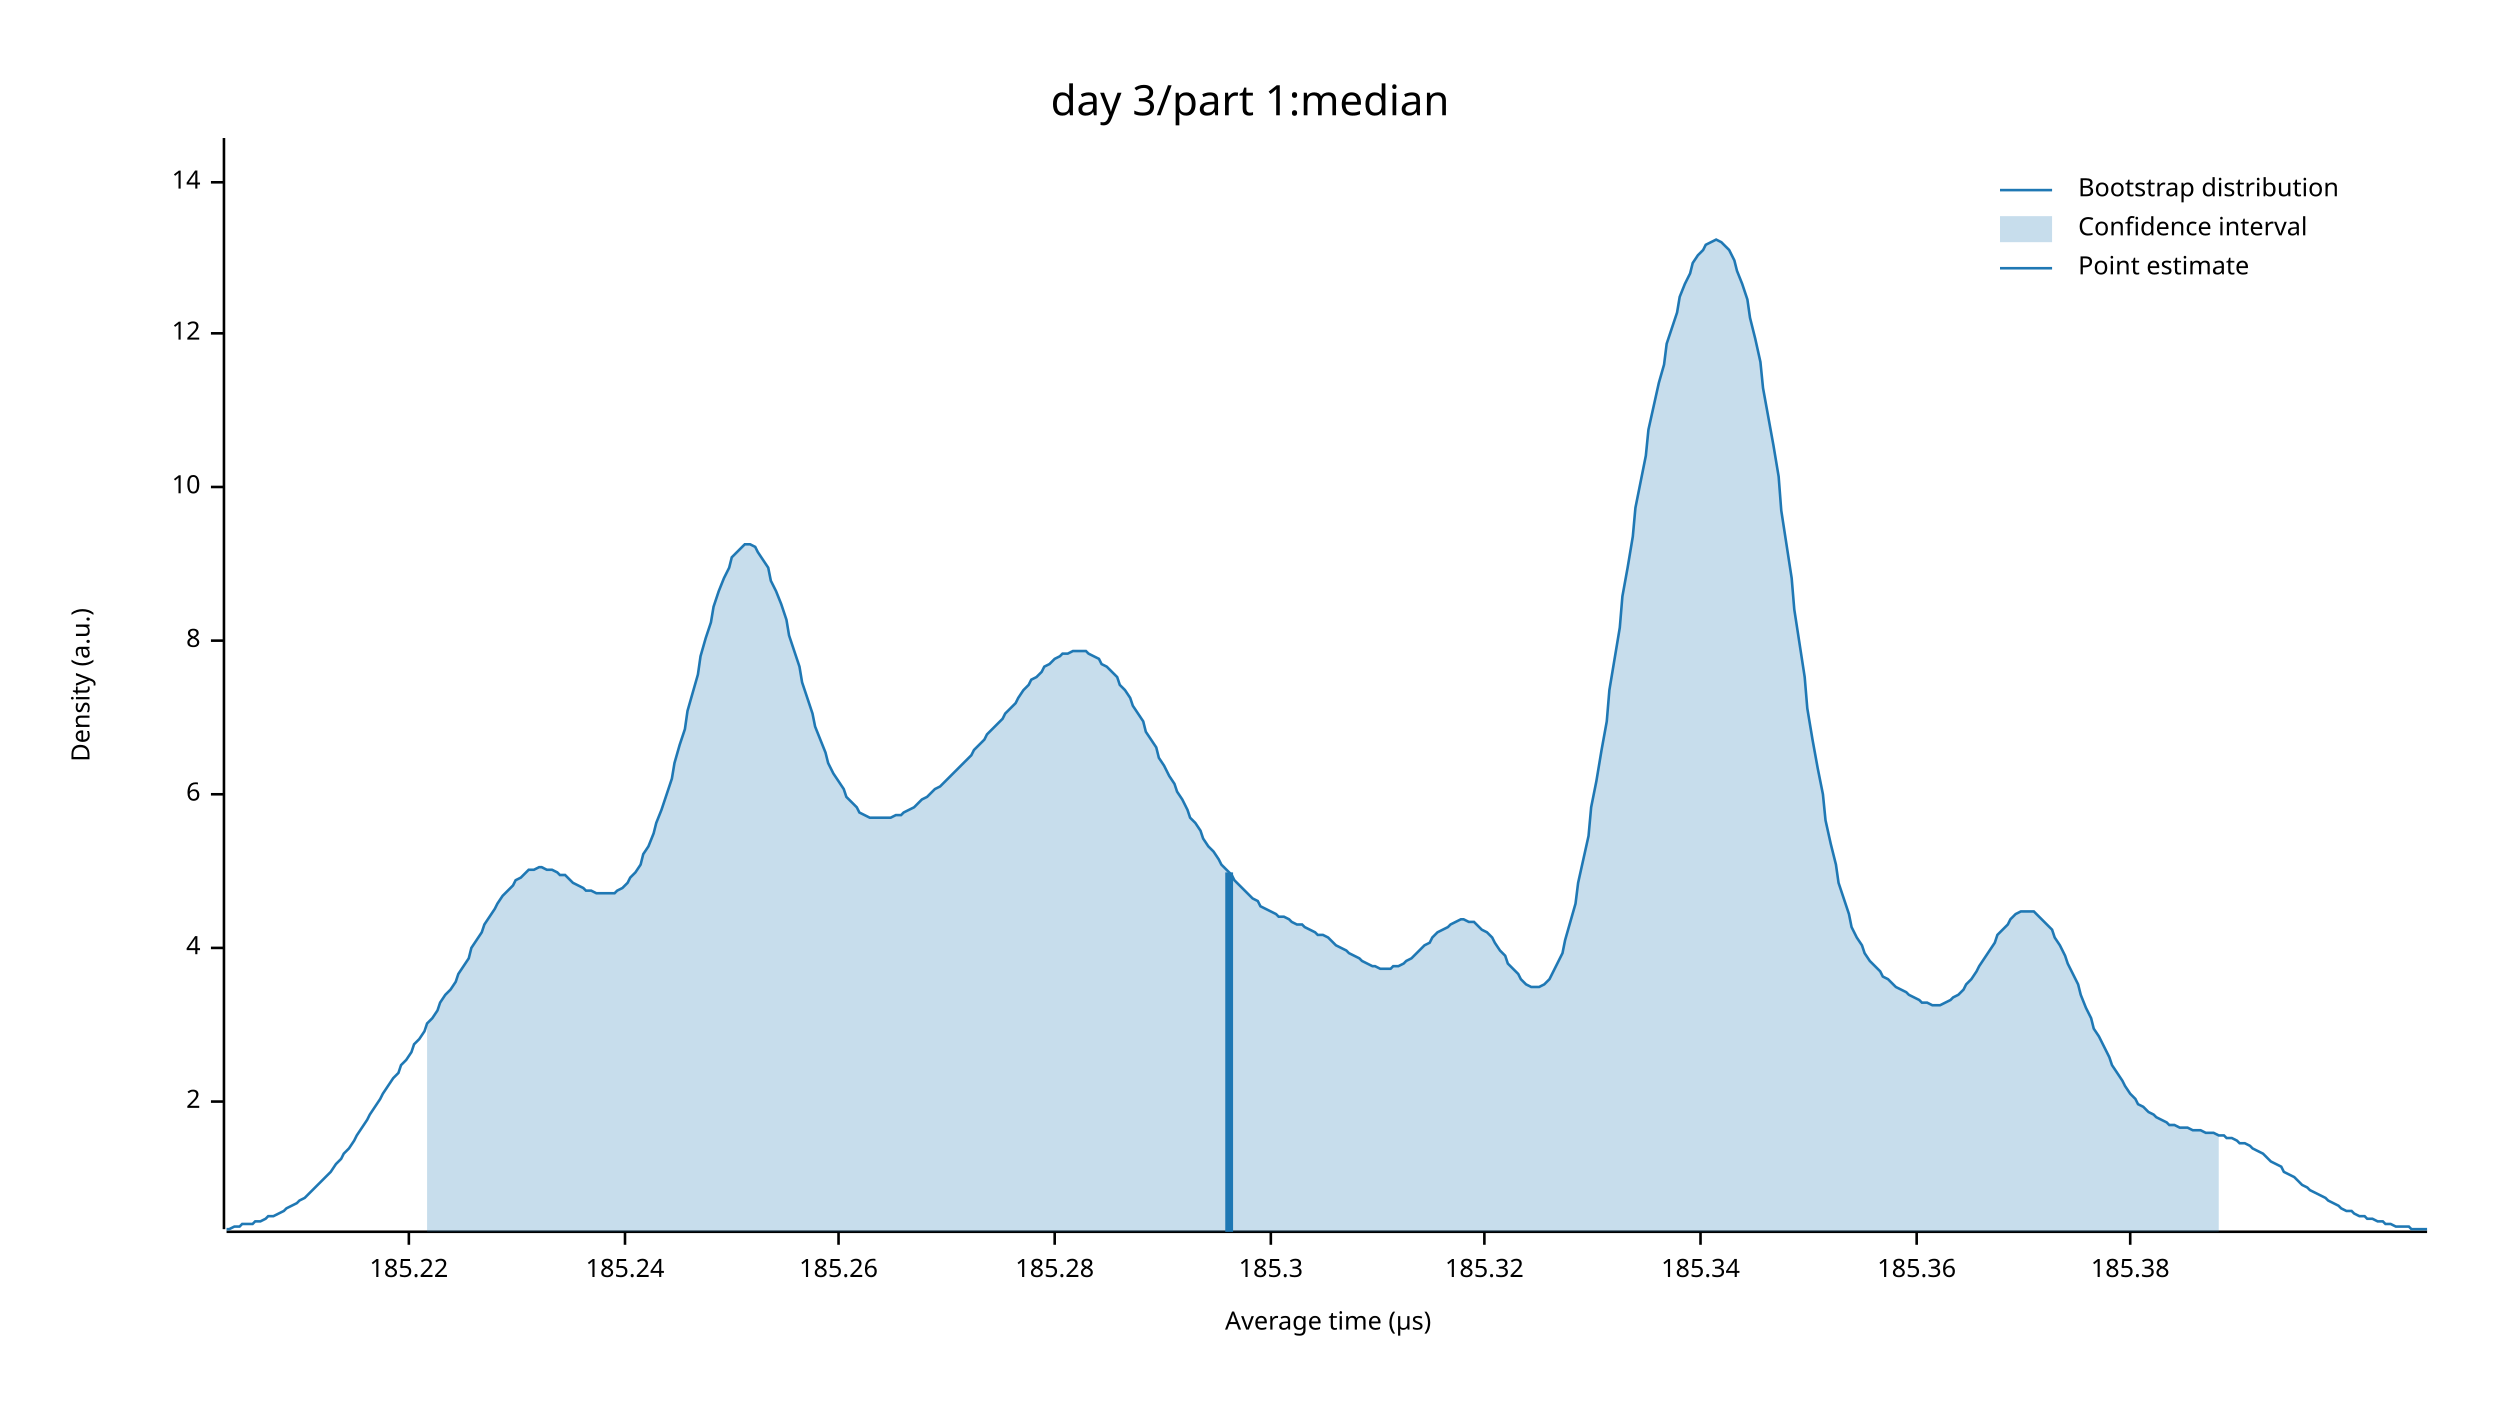
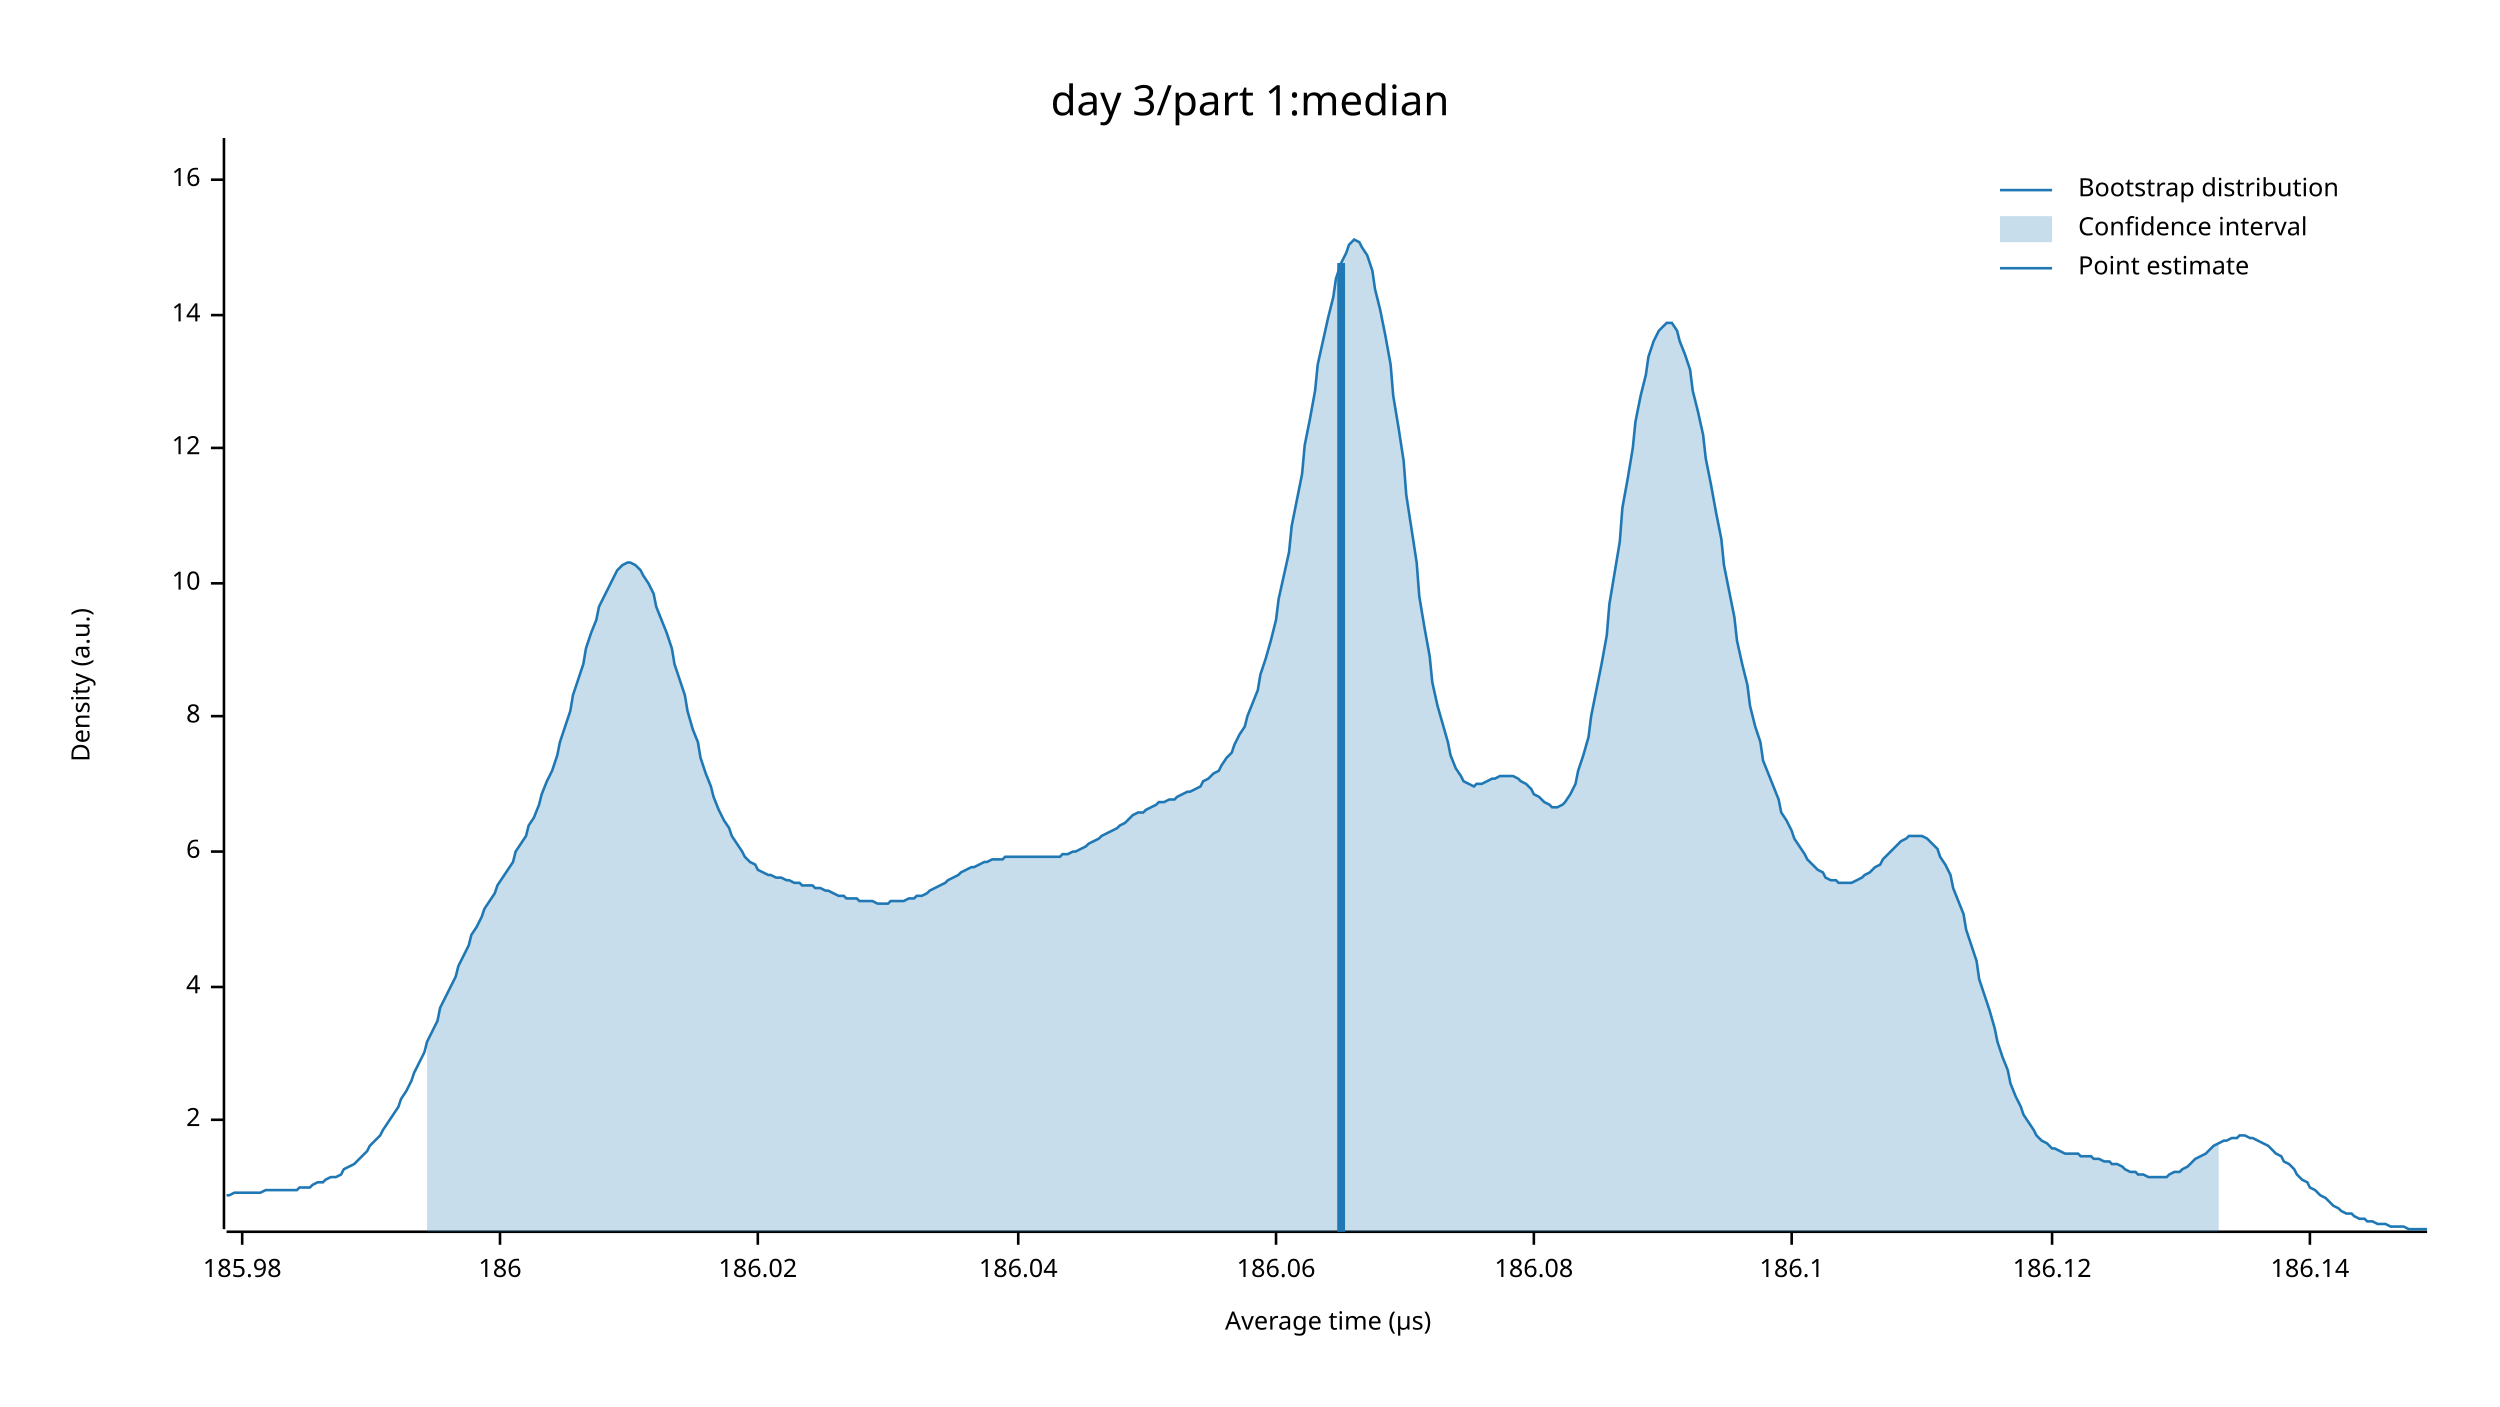
<svg xmlns="http://www.w3.org/2000/svg" width="960" height="540" viewBox="0 0 960 540">
  <text x="480" y="32" dy="0.76em" text-anchor="middle" font-family="sans-serif" font-size="16.129" opacity="1" fill="#000000">
day 3/part 1:median
</text>
  <text x="27" y="263" dy="0.76em" text-anchor="middle" font-family="sans-serif" font-size="9.677" opacity="1" fill="#000000" transform="rotate(270, 27, 263)">
Density (a.u.)
</text>
  <text x="510" y="513" dy="-0.5ex" text-anchor="middle" font-family="sans-serif" font-size="9.677" opacity="1" fill="#000000">
Average time (µs)
</text>
  <polyline fill="none" opacity="1" stroke="#000000" stroke-width="1" points="86,53 86,472 " />
-   <text x="77" y="423" dy="0.5ex" text-anchor="end" font-family="sans-serif" font-size="9.677" opacity="1" fill="#000000">
+   <text x="77" y="430" dy="0.5ex" text-anchor="end" font-family="sans-serif" font-size="9.677" opacity="1" fill="#000000">
2
</text>
-   <polyline fill="none" opacity="1" stroke="#000000" stroke-width="1" points="81,423 86,423 " />
-   <text x="77" y="364" dy="0.5ex" text-anchor="end" font-family="sans-serif" font-size="9.677" opacity="1" fill="#000000">
+   <polyline fill="none" opacity="1" stroke="#000000" stroke-width="1" points="81,430 86,430 " />
+   <text x="77" y="379" dy="0.5ex" text-anchor="end" font-family="sans-serif" font-size="9.677" opacity="1" fill="#000000">
4
</text>
-   <polyline fill="none" opacity="1" stroke="#000000" stroke-width="1" points="81,364 86,364 " />
-   <text x="77" y="305" dy="0.5ex" text-anchor="end" font-family="sans-serif" font-size="9.677" opacity="1" fill="#000000">
+   <polyline fill="none" opacity="1" stroke="#000000" stroke-width="1" points="81,379 86,379 " />
+   <text x="77" y="327" dy="0.5ex" text-anchor="end" font-family="sans-serif" font-size="9.677" opacity="1" fill="#000000">
6
</text>
-   <polyline fill="none" opacity="1" stroke="#000000" stroke-width="1" points="81,305 86,305 " />
-   <text x="77" y="246" dy="0.5ex" text-anchor="end" font-family="sans-serif" font-size="9.677" opacity="1" fill="#000000">
+   <polyline fill="none" opacity="1" stroke="#000000" stroke-width="1" points="81,327 86,327 " />
+   <text x="77" y="275" dy="0.5ex" text-anchor="end" font-family="sans-serif" font-size="9.677" opacity="1" fill="#000000">
8
</text>
-   <polyline fill="none" opacity="1" stroke="#000000" stroke-width="1" points="81,246 86,246 " />
-   <text x="77" y="187" dy="0.5ex" text-anchor="end" font-family="sans-serif" font-size="9.677" opacity="1" fill="#000000">
+   <polyline fill="none" opacity="1" stroke="#000000" stroke-width="1" points="81,275 86,275 " />
+   <text x="77" y="224" dy="0.5ex" text-anchor="end" font-family="sans-serif" font-size="9.677" opacity="1" fill="#000000">
10
</text>
-   <polyline fill="none" opacity="1" stroke="#000000" stroke-width="1" points="81,187 86,187 " />
-   <text x="77" y="128" dy="0.5ex" text-anchor="end" font-family="sans-serif" font-size="9.677" opacity="1" fill="#000000">
+   <polyline fill="none" opacity="1" stroke="#000000" stroke-width="1" points="81,224 86,224 " />
+   <text x="77" y="172" dy="0.5ex" text-anchor="end" font-family="sans-serif" font-size="9.677" opacity="1" fill="#000000">
12
</text>
-   <polyline fill="none" opacity="1" stroke="#000000" stroke-width="1" points="81,128 86,128 " />
-   <text x="77" y="70" dy="0.5ex" text-anchor="end" font-family="sans-serif" font-size="9.677" opacity="1" fill="#000000">
+   <polyline fill="none" opacity="1" stroke="#000000" stroke-width="1" points="81,172 86,172 " />
+   <text x="77" y="121" dy="0.5ex" text-anchor="end" font-family="sans-serif" font-size="9.677" opacity="1" fill="#000000">
14
</text>
-   <polyline fill="none" opacity="1" stroke="#000000" stroke-width="1" points="81,70 86,70 " />
+   <polyline fill="none" opacity="1" stroke="#000000" stroke-width="1" points="81,121 86,121 " />
+   <text x="77" y="69" dy="0.5ex" text-anchor="end" font-family="sans-serif" font-size="9.677" opacity="1" fill="#000000">
+ 16
+ </text>
+   <polyline fill="none" opacity="1" stroke="#000000" stroke-width="1" points="81,69 86,69 " />
  <polyline fill="none" opacity="1" stroke="#000000" stroke-width="1" points="87,473 932,473 " />
-   <text x="157" y="483" dy="0.76em" text-anchor="middle" font-family="sans-serif" font-size="9.677" opacity="1" fill="#000000">
- 185.22
+   <text x="93" y="483" dy="0.76em" text-anchor="middle" font-family="sans-serif" font-size="9.677" opacity="1" fill="#000000">
+ 185.98
</text>
-   <polyline fill="none" opacity="1" stroke="#000000" stroke-width="1" points="157,473 157,478 " />
-   <text x="240" y="483" dy="0.76em" text-anchor="middle" font-family="sans-serif" font-size="9.677" opacity="1" fill="#000000">
- 185.24
+   <polyline fill="none" opacity="1" stroke="#000000" stroke-width="1" points="93,473 93,478 " />
+   <text x="192" y="483" dy="0.76em" text-anchor="middle" font-family="sans-serif" font-size="9.677" opacity="1" fill="#000000">
+ 186
</text>
-   <polyline fill="none" opacity="1" stroke="#000000" stroke-width="1" points="240,473 240,478 " />
-   <text x="322" y="483" dy="0.76em" text-anchor="middle" font-family="sans-serif" font-size="9.677" opacity="1" fill="#000000">
- 185.26
+   <polyline fill="none" opacity="1" stroke="#000000" stroke-width="1" points="192,473 192,478 " />
+   <text x="291" y="483" dy="0.76em" text-anchor="middle" font-family="sans-serif" font-size="9.677" opacity="1" fill="#000000">
+ 186.02
</text>
-   <polyline fill="none" opacity="1" stroke="#000000" stroke-width="1" points="322,473 322,478 " />
-   <text x="405" y="483" dy="0.76em" text-anchor="middle" font-family="sans-serif" font-size="9.677" opacity="1" fill="#000000">
- 185.28
+   <polyline fill="none" opacity="1" stroke="#000000" stroke-width="1" points="291,473 291,478 " />
+   <text x="391" y="483" dy="0.76em" text-anchor="middle" font-family="sans-serif" font-size="9.677" opacity="1" fill="#000000">
+ 186.04
</text>
-   <polyline fill="none" opacity="1" stroke="#000000" stroke-width="1" points="405,473 405,478 " />
-   <text x="488" y="483" dy="0.76em" text-anchor="middle" font-family="sans-serif" font-size="9.677" opacity="1" fill="#000000">
- 185.3
+   <polyline fill="none" opacity="1" stroke="#000000" stroke-width="1" points="391,473 391,478 " />
+   <text x="490" y="483" dy="0.76em" text-anchor="middle" font-family="sans-serif" font-size="9.677" opacity="1" fill="#000000">
+ 186.06
</text>
-   <polyline fill="none" opacity="1" stroke="#000000" stroke-width="1" points="488,473 488,478 " />
-   <text x="570" y="483" dy="0.76em" text-anchor="middle" font-family="sans-serif" font-size="9.677" opacity="1" fill="#000000">
- 185.32
+   <polyline fill="none" opacity="1" stroke="#000000" stroke-width="1" points="490,473 490,478 " />
+   <text x="589" y="483" dy="0.76em" text-anchor="middle" font-family="sans-serif" font-size="9.677" opacity="1" fill="#000000">
+ 186.08
</text>
-   <polyline fill="none" opacity="1" stroke="#000000" stroke-width="1" points="570,473 570,478 " />
-   <text x="653" y="483" dy="0.76em" text-anchor="middle" font-family="sans-serif" font-size="9.677" opacity="1" fill="#000000">
- 185.34
+   <polyline fill="none" opacity="1" stroke="#000000" stroke-width="1" points="589,473 589,478 " />
+   <text x="688" y="483" dy="0.76em" text-anchor="middle" font-family="sans-serif" font-size="9.677" opacity="1" fill="#000000">
+ 186.1
</text>
-   <polyline fill="none" opacity="1" stroke="#000000" stroke-width="1" points="653,473 653,478 " />
-   <text x="736" y="483" dy="0.76em" text-anchor="middle" font-family="sans-serif" font-size="9.677" opacity="1" fill="#000000">
- 185.36
+   <polyline fill="none" opacity="1" stroke="#000000" stroke-width="1" points="688,473 688,478 " />
+   <text x="788" y="483" dy="0.76em" text-anchor="middle" font-family="sans-serif" font-size="9.677" opacity="1" fill="#000000">
+ 186.12
</text>
-   <polyline fill="none" opacity="1" stroke="#000000" stroke-width="1" points="736,473 736,478 " />
-   <text x="818" y="483" dy="0.76em" text-anchor="middle" font-family="sans-serif" font-size="9.677" opacity="1" fill="#000000">
- 185.38
+   <polyline fill="none" opacity="1" stroke="#000000" stroke-width="1" points="788,473 788,478 " />
+   <text x="887" y="483" dy="0.76em" text-anchor="middle" font-family="sans-serif" font-size="9.677" opacity="1" fill="#000000">
+ 186.14
</text>
-   <polyline fill="none" opacity="1" stroke="#000000" stroke-width="1" points="818,473 818,478 " />
-   <polyline fill="none" opacity="1" stroke="#1F78B4" stroke-width="1" points="87,472 88,472 90,471 92,471 93,470 95,470 97,470 98,469 100,469 102,468 103,467 105,467 107,466 109,465 110,464 112,463 114,462 115,461 117,460 119,458 120,457 122,455 124,453 125,452 127,450 129,447 131,445 132,443 134,441 136,438 137,436 139,433 141,430 142,428 144,425 146,422 147,420 149,417 151,414 153,412 154,409 156,407 158,404 159,401 161,399 163,396 164,393 166,391 168,388 169,385 171,382 173,380 175,377 176,374 178,371 180,368 181,364 183,361 185,358 186,355 188,352 190,349 191,347 193,344 195,342 197,340 198,338 200,337 202,335 203,334 205,334 207,333 208,333 210,334 212,334 214,335 215,336 217,336 219,338 220,339 222,340 224,341 225,342 227,342 229,343 230,343 232,343 234,343 236,343 237,342 239,341 241,339 242,337 244,335 246,332 247,328 249,325 251,320 252,316 254,311 256,305 258,299 259,293 261,286 263,280 264,273 266,266 268,259 269,252 271,245 273,239 274,233 276,227 278,222 280,218 281,214 283,212 285,210 286,209 288,209 290,210 291,212 293,215 295,218 296,223 298,227 300,232 302,238 303,244 305,250 307,256 308,262 310,268 312,274 313,279 315,284 317,289 318,293 320,297 322,300 324,303 325,306 327,308 329,310 330,312 332,313 334,314 335,314 337,314 339,314 341,314 342,314 344,313 346,313 347,312 349,311 351,310 352,309 354,307 356,306 357,305 359,303 361,302 363,300 364,299 366,297 368,295 369,294 371,292 373,290 374,288 376,286 378,284 379,282 381,280 383,278 385,276 386,274 388,272 390,270 391,268 393,265 395,263 396,261 398,260 400,258 401,256 403,255 405,253 407,252 408,251 410,251 412,250 413,250 415,250 417,250 418,251 420,252 422,253 423,255 425,256 427,258 429,260 430,263 432,265 434,268 435,271 437,274 439,277 440,281 442,284 444,287 445,291 447,294 449,298 451,301 452,304 454,307 456,311 457,314 459,316 461,319 462,322 464,325 466,327 468,330 469,332 471,334 473,336 474,338 476,340 478,342 479,343 481,345 483,346 484,348 486,349 488,350 490,351 491,352 493,352 495,353 496,354 498,355 500,355 501,356 503,357 505,358 506,359 508,359 510,360 512,362 513,363 515,364 517,365 518,366 520,367 522,368 523,369 525,370 527,371 528,371 530,372 532,372 534,372 535,371 537,371 539,370 540,369 542,368 544,366 545,365 547,363 549,362 550,360 552,358 554,357 556,356 557,355 559,354 561,353 562,353 564,354 566,354 567,355 569,357 571,358 573,360 574,362 576,365 578,367 579,370 581,372 583,374 584,376 586,378 588,379 589,379 591,379 593,378 595,376 596,374 598,370 600,366 601,361 603,354 605,347 606,339 608,330 610,321 611,310 613,300 615,288 617,277 618,265 620,253 622,241 623,229 625,218 627,206 628,195 630,185 632,175 633,165 635,156 637,147 639,140 640,132 642,126 644,120 645,114 647,109 649,105 650,101 652,98 654,96 655,94 657,93 659,92 661,93 662,94 664,96 666,100 667,104 669,109 671,115 672,122 674,130 676,139 677,149 679,160 681,171 683,183 684,196 686,209 688,222 689,234 691,247 693,260 694,272 696,284 698,295 700,305 701,315 703,324 705,332 706,339 708,345 710,351 711,356 713,360 715,363 716,366 718,369 720,371 722,373 723,375 725,376 727,378 728,379 730,380 732,381 733,382 735,383 737,384 738,385 740,385 742,386 744,386 745,386 747,385 749,384 750,383 752,382 754,380 755,378 757,376 759,373 760,371 762,368 764,365 766,362 767,359 769,357 771,355 772,353 774,351 776,350 777,350 779,350 781,350 782,351 784,353 786,355 788,357 789,360 791,363 793,367 794,370 796,374 798,378 799,382 801,387 803,391 804,395 806,398 808,402 810,406 811,409 813,412 815,415 816,417 818,420 820,422 821,424 823,425 825,427 827,428 828,429 830,430 832,431 833,432 835,432 837,433 838,433 840,433 842,434 843,434 845,434 847,435 849,435 850,435 852,436 854,436 855,437 857,437 859,438 860,439 862,439 864,440 865,441 867,442 869,443 871,445 872,446 874,447 876,448 877,450 879,451 881,452 882,453 884,455 886,456 887,457 889,458 891,459 893,460 894,461 896,462 898,463 899,464 901,465 903,465 904,466 906,467 908,467 909,468 911,468 913,469 915,469 916,470 918,470 920,471 921,471 923,471 925,471 926,472 928,472 930,472 932,472 " />
-   <polygon opacity="0.25" fill="#1F78B4" points="164,393 166,391 168,388 169,385 171,382 173,380 175,377 176,374 178,371 180,368 181,364 183,361 185,358 186,355 188,352 190,349 191,347 193,344 195,342 197,340 198,338 200,337 202,335 203,334 205,334 207,333 208,333 210,334 212,334 214,335 215,336 217,336 219,338 220,339 222,340 224,341 225,342 227,342 229,343 230,343 232,343 234,343 236,343 237,342 239,341 241,339 242,337 244,335 246,332 247,328 249,325 251,320 252,316 254,311 256,305 258,299 259,293 261,286 263,280 264,273 266,266 268,259 269,252 271,245 273,239 274,233 276,227 278,222 280,218 281,214 283,212 285,210 286,209 288,209 290,210 291,212 293,215 295,218 296,223 298,227 300,232 302,238 303,244 305,250 307,256 308,262 310,268 312,274 313,279 315,284 317,289 318,293 320,297 322,300 324,303 325,306 327,308 329,310 330,312 332,313 334,314 335,314 337,314 339,314 341,314 342,314 344,313 346,313 347,312 349,311 351,310 352,309 354,307 356,306 357,305 359,303 361,302 363,300 364,299 366,297 368,295 369,294 371,292 373,290 374,288 376,286 378,284 379,282 381,280 383,278 385,276 386,274 388,272 390,270 391,268 393,265 395,263 396,261 398,260 400,258 401,256 403,255 405,253 407,252 408,251 410,251 412,250 413,250 415,250 417,250 418,251 420,252 422,253 423,255 425,256 427,258 429,260 430,263 432,265 434,268 435,271 437,274 439,277 440,281 442,284 444,287 445,291 447,294 449,298 451,301 452,304 454,307 456,311 457,314 459,316 461,319 462,322 464,325 466,327 468,330 469,332 471,334 473,336 474,338 476,340 478,342 479,343 481,345 483,346 484,348 486,349 488,350 490,351 491,352 493,352 495,353 496,354 498,355 500,355 501,356 503,357 505,358 506,359 508,359 510,360 512,362 513,363 515,364 517,365 518,366 520,367 522,368 523,369 525,370 527,371 528,371 530,372 532,372 534,372 535,371 537,371 539,370 540,369 542,368 544,366 545,365 547,363 549,362 550,360 552,358 554,357 556,356 557,355 559,354 561,353 562,353 564,354 566,354 567,355 569,357 571,358 573,360 574,362 576,365 578,367 579,370 581,372 583,374 584,376 586,378 588,379 589,379 591,379 593,378 595,376 596,374 598,370 600,366 601,361 603,354 605,347 606,339 608,330 610,321 611,310 613,300 615,288 617,277 618,265 620,253 622,241 623,229 625,218 627,206 628,195 630,185 632,175 633,165 635,156 637,147 639,140 640,132 642,126 644,120 645,114 647,109 649,105 650,101 652,98 654,96 655,94 657,93 659,92 661,93 662,94 664,96 666,100 667,104 669,109 671,115 672,122 674,130 676,139 677,149 679,160 681,171 683,183 684,196 686,209 688,222 689,234 691,247 693,260 694,272 696,284 698,295 700,305 701,315 703,324 705,332 706,339 708,345 710,351 711,356 713,360 715,363 716,366 718,369 720,371 722,373 723,375 725,376 727,378 728,379 730,380 732,381 733,382 735,383 737,384 738,385 740,385 742,386 744,386 745,386 747,385 749,384 750,383 752,382 754,380 755,378 757,376 759,373 760,371 762,368 764,365 766,362 767,359 769,357 771,355 772,353 774,351 776,350 777,350 779,350 781,350 782,351 784,353 786,355 788,357 789,360 791,363 793,367 794,370 796,374 798,378 799,382 801,387 803,391 804,395 806,398 808,402 810,406 811,409 813,412 815,415 816,417 818,420 820,422 821,424 823,425 825,427 827,428 828,429 830,430 832,431 833,432 835,432 837,433 838,433 840,433 842,434 843,434 845,434 847,435 849,435 850,435 852,436 852,473 164,473 " />
-   <polyline fill="none" opacity="1" stroke="#1F78B4" stroke-width="3" points="472,473 472,335 " />
+   <polyline fill="none" opacity="1" stroke="#000000" stroke-width="1" points="887,473 887,478 " />
+   <polyline fill="none" opacity="1" stroke="#1F78B4" stroke-width="1" points="87,459 88,459 90,458 92,458 93,458 95,458 97,458 98,458 100,458 102,457 103,457 105,457 107,457 109,457 110,457 112,457 114,457 115,456 117,456 119,456 120,455 122,454 124,454 125,453 127,452 129,452 131,451 132,449 134,448 136,447 137,446 139,444 141,442 142,440 144,438 146,436 147,434 149,431 151,428 153,425 154,422 156,419 158,415 159,412 161,408 163,404 164,400 166,396 168,392 169,387 171,383 173,379 175,375 176,371 178,367 180,363 181,359 183,356 185,352 186,349 188,346 190,343 191,340 193,337 195,334 197,331 198,327 200,324 202,321 203,317 205,314 207,309 208,305 210,300 212,296 214,290 215,285 217,279 219,273 220,267 222,261 224,255 225,249 227,243 229,238 230,233 232,229 234,225 236,221 237,219 239,217 241,216 242,216 244,217 246,219 247,221 249,224 251,228 252,233 254,238 256,243 258,249 259,255 261,261 263,267 264,273 266,280 268,285 269,291 271,297 273,302 274,306 276,311 278,315 280,318 281,321 283,324 285,327 286,329 288,331 290,332 291,334 293,335 295,336 296,336 298,337 300,337 302,338 303,338 305,339 307,339 308,340 310,340 312,340 313,341 315,341 317,342 318,342 320,343 322,344 324,344 325,345 327,345 329,345 330,346 332,346 334,346 335,346 337,347 339,347 341,347 342,346 344,346 346,346 347,346 349,345 351,345 352,344 354,344 356,343 357,342 359,341 361,340 363,339 364,338 366,337 368,336 369,335 371,334 373,333 374,333 376,332 378,331 379,331 381,330 383,330 385,330 386,329 388,329 390,329 391,329 393,329 395,329 396,329 398,329 400,329 401,329 403,329 405,329 407,329 408,328 410,328 412,327 413,327 415,326 417,325 418,324 420,323 422,322 423,321 425,320 427,319 429,318 430,317 432,316 434,314 435,313 437,312 439,312 440,311 442,310 444,309 445,308 447,308 449,307 451,307 452,306 454,305 456,304 457,304 459,303 461,302 462,300 464,299 466,297 468,296 469,294 471,291 473,289 474,286 476,282 478,279 479,275 481,270 483,265 484,259 486,253 488,246 490,238 491,230 493,221 495,212 496,202 498,192 500,182 501,171 503,161 505,150 506,140 508,131 510,122 512,114 513,107 515,101 517,97 518,94 520,92 522,93 523,95 525,98 527,104 528,111 530,119 532,129 534,140 535,152 537,164 539,177 540,190 542,203 544,216 545,229 547,241 549,252 550,262 552,271 554,278 556,285 557,290 559,295 561,298 562,300 564,301 566,302 567,301 569,301 571,300 573,299 574,299 576,298 578,298 579,298 581,298 583,299 584,300 586,301 588,303 589,305 591,306 593,308 595,309 596,310 598,310 600,309 601,308 603,305 605,301 606,296 608,290 610,283 611,275 613,265 615,255 617,244 618,232 620,220 622,208 623,195 625,184 627,172 628,162 630,152 632,144 633,137 635,131 637,127 639,125 640,124 642,124 644,127 645,131 647,136 649,142 650,150 652,158 654,167 655,176 657,186 659,197 661,207 662,217 664,227 666,237 667,246 669,255 671,263 672,271 674,279 676,285 677,292 679,297 681,302 683,307 684,312 686,315 688,319 689,322 691,325 693,328 694,330 696,332 698,334 700,335 701,337 703,338 705,338 706,339 708,339 710,339 711,339 713,338 715,337 716,336 718,335 720,333 722,332 723,330 725,328 727,326 728,325 730,323 732,322 733,321 735,321 737,321 738,321 740,322 742,324 744,326 745,329 747,332 749,336 750,341 752,346 754,351 755,357 757,363 759,369 760,376 762,382 764,388 766,395 767,400 769,406 771,411 772,416 774,421 776,425 777,428 779,431 781,434 782,436 784,438 786,439 788,441 789,441 791,442 793,443 794,443 796,443 798,443 799,444 801,444 803,444 804,445 806,445 808,446 810,446 811,447 813,447 815,448 816,449 818,450 820,450 821,451 823,451 825,452 827,452 828,452 830,452 832,452 833,451 835,450 837,450 838,449 840,448 842,446 843,445 845,444 847,443 849,441 850,440 852,439 854,438 855,438 857,437 859,437 860,436 862,436 864,437 865,437 867,438 869,439 871,440 872,441 874,443 876,444 877,446 879,447 881,449 882,451 884,453 886,454 887,456 889,457 891,459 893,460 894,461 896,463 898,464 899,465 901,466 903,466 904,467 906,468 908,468 909,469 911,469 913,470 915,470 916,470 918,471 920,471 921,471 923,471 925,472 926,472 928,472 930,472 932,472 " />
+   <polygon opacity="0.25" fill="#1F78B4" points="164,400 166,396 168,392 169,387 171,383 173,379 175,375 176,371 178,367 180,363 181,359 183,356 185,352 186,349 188,346 190,343 191,340 193,337 195,334 197,331 198,327 200,324 202,321 203,317 205,314 207,309 208,305 210,300 212,296 214,290 215,285 217,279 219,273 220,267 222,261 224,255 225,249 227,243 229,238 230,233 232,229 234,225 236,221 237,219 239,217 241,216 242,216 244,217 246,219 247,221 249,224 251,228 252,233 254,238 256,243 258,249 259,255 261,261 263,267 264,273 266,280 268,285 269,291 271,297 273,302 274,306 276,311 278,315 280,318 281,321 283,324 285,327 286,329 288,331 290,332 291,334 293,335 295,336 296,336 298,337 300,337 302,338 303,338 305,339 307,339 308,340 310,340 312,340 313,341 315,341 317,342 318,342 320,343 322,344 324,344 325,345 327,345 329,345 330,346 332,346 334,346 335,346 337,347 339,347 341,347 342,346 344,346 346,346 347,346 349,345 351,345 352,344 354,344 356,343 357,342 359,341 361,340 363,339 364,338 366,337 368,336 369,335 371,334 373,333 374,333 376,332 378,331 379,331 381,330 383,330 385,330 386,329 388,329 390,329 391,329 393,329 395,329 396,329 398,329 400,329 401,329 403,329 405,329 407,329 408,328 410,328 412,327 413,327 415,326 417,325 418,324 420,323 422,322 423,321 425,320 427,319 429,318 430,317 432,316 434,314 435,313 437,312 439,312 440,311 442,310 444,309 445,308 447,308 449,307 451,307 452,306 454,305 456,304 457,304 459,303 461,302 462,300 464,299 466,297 468,296 469,294 471,291 473,289 474,286 476,282 478,279 479,275 481,270 483,265 484,259 486,253 488,246 490,238 491,230 493,221 495,212 496,202 498,192 500,182 501,171 503,161 505,150 506,140 508,131 510,122 512,114 513,107 515,101 517,97 518,94 520,92 522,93 523,95 525,98 527,104 528,111 530,119 532,129 534,140 535,152 537,164 539,177 540,190 542,203 544,216 545,229 547,241 549,252 550,262 552,271 554,278 556,285 557,290 559,295 561,298 562,300 564,301 566,302 567,301 569,301 571,300 573,299 574,299 576,298 578,298 579,298 581,298 583,299 584,300 586,301 588,303 589,305 591,306 593,308 595,309 596,310 598,310 600,309 601,308 603,305 605,301 606,296 608,290 610,283 611,275 613,265 615,255 617,244 618,232 620,220 622,208 623,195 625,184 627,172 628,162 630,152 632,144 633,137 635,131 637,127 639,125 640,124 642,124 644,127 645,131 647,136 649,142 650,150 652,158 654,167 655,176 657,186 659,197 661,207 662,217 664,227 666,237 667,246 669,255 671,263 672,271 674,279 676,285 677,292 679,297 681,302 683,307 684,312 686,315 688,319 689,322 691,325 693,328 694,330 696,332 698,334 700,335 701,337 703,338 705,338 706,339 708,339 710,339 711,339 713,338 715,337 716,336 718,335 720,333 722,332 723,330 725,328 727,326 728,325 730,323 732,322 733,321 735,321 737,321 738,321 740,322 742,324 744,326 745,329 747,332 749,336 750,341 752,346 754,351 755,357 757,363 759,369 760,376 762,382 764,388 766,395 767,400 769,406 771,411 772,416 774,421 776,425 777,428 779,431 781,434 782,436 784,438 786,439 788,441 789,441 791,442 793,443 794,443 796,443 798,443 799,444 801,444 803,444 804,445 806,445 808,446 810,446 811,447 813,447 815,448 816,449 818,450 820,450 821,451 823,451 825,452 827,452 828,452 830,452 832,452 833,451 835,450 837,450 838,449 840,448 842,446 843,445 845,444 847,443 849,441 850,440 852,439 852,473 164,473 " />
+   <polyline fill="none" opacity="1" stroke="#1F78B4" stroke-width="3" points="515,473 515,101 " />
  <text x="798" y="68" dy="0.76em" text-anchor="start" font-family="sans-serif" font-size="9.677" opacity="1" fill="#000000">
Bootstrap distribution
</text>
  <text x="798" y="83" dy="0.76em" text-anchor="start" font-family="sans-serif" font-size="9.677" opacity="1" fill="#000000">
Confidence interval
</text>
  <text x="798" y="98" dy="0.76em" text-anchor="start" font-family="sans-serif" font-size="9.677" opacity="1" fill="#000000">
Point estimate
</text>
  <polyline fill="none" opacity="1" stroke="#1F78B4" stroke-width="1" points="768,73 788,73 " />
  <rect x="768" y="83" width="20" height="10" opacity="0.25" fill="#1F78B4" stroke="none" />
  <polyline fill="none" opacity="1" stroke="#1F78B4" stroke-width="1" points="768,103 788,103 " />
</svg>
